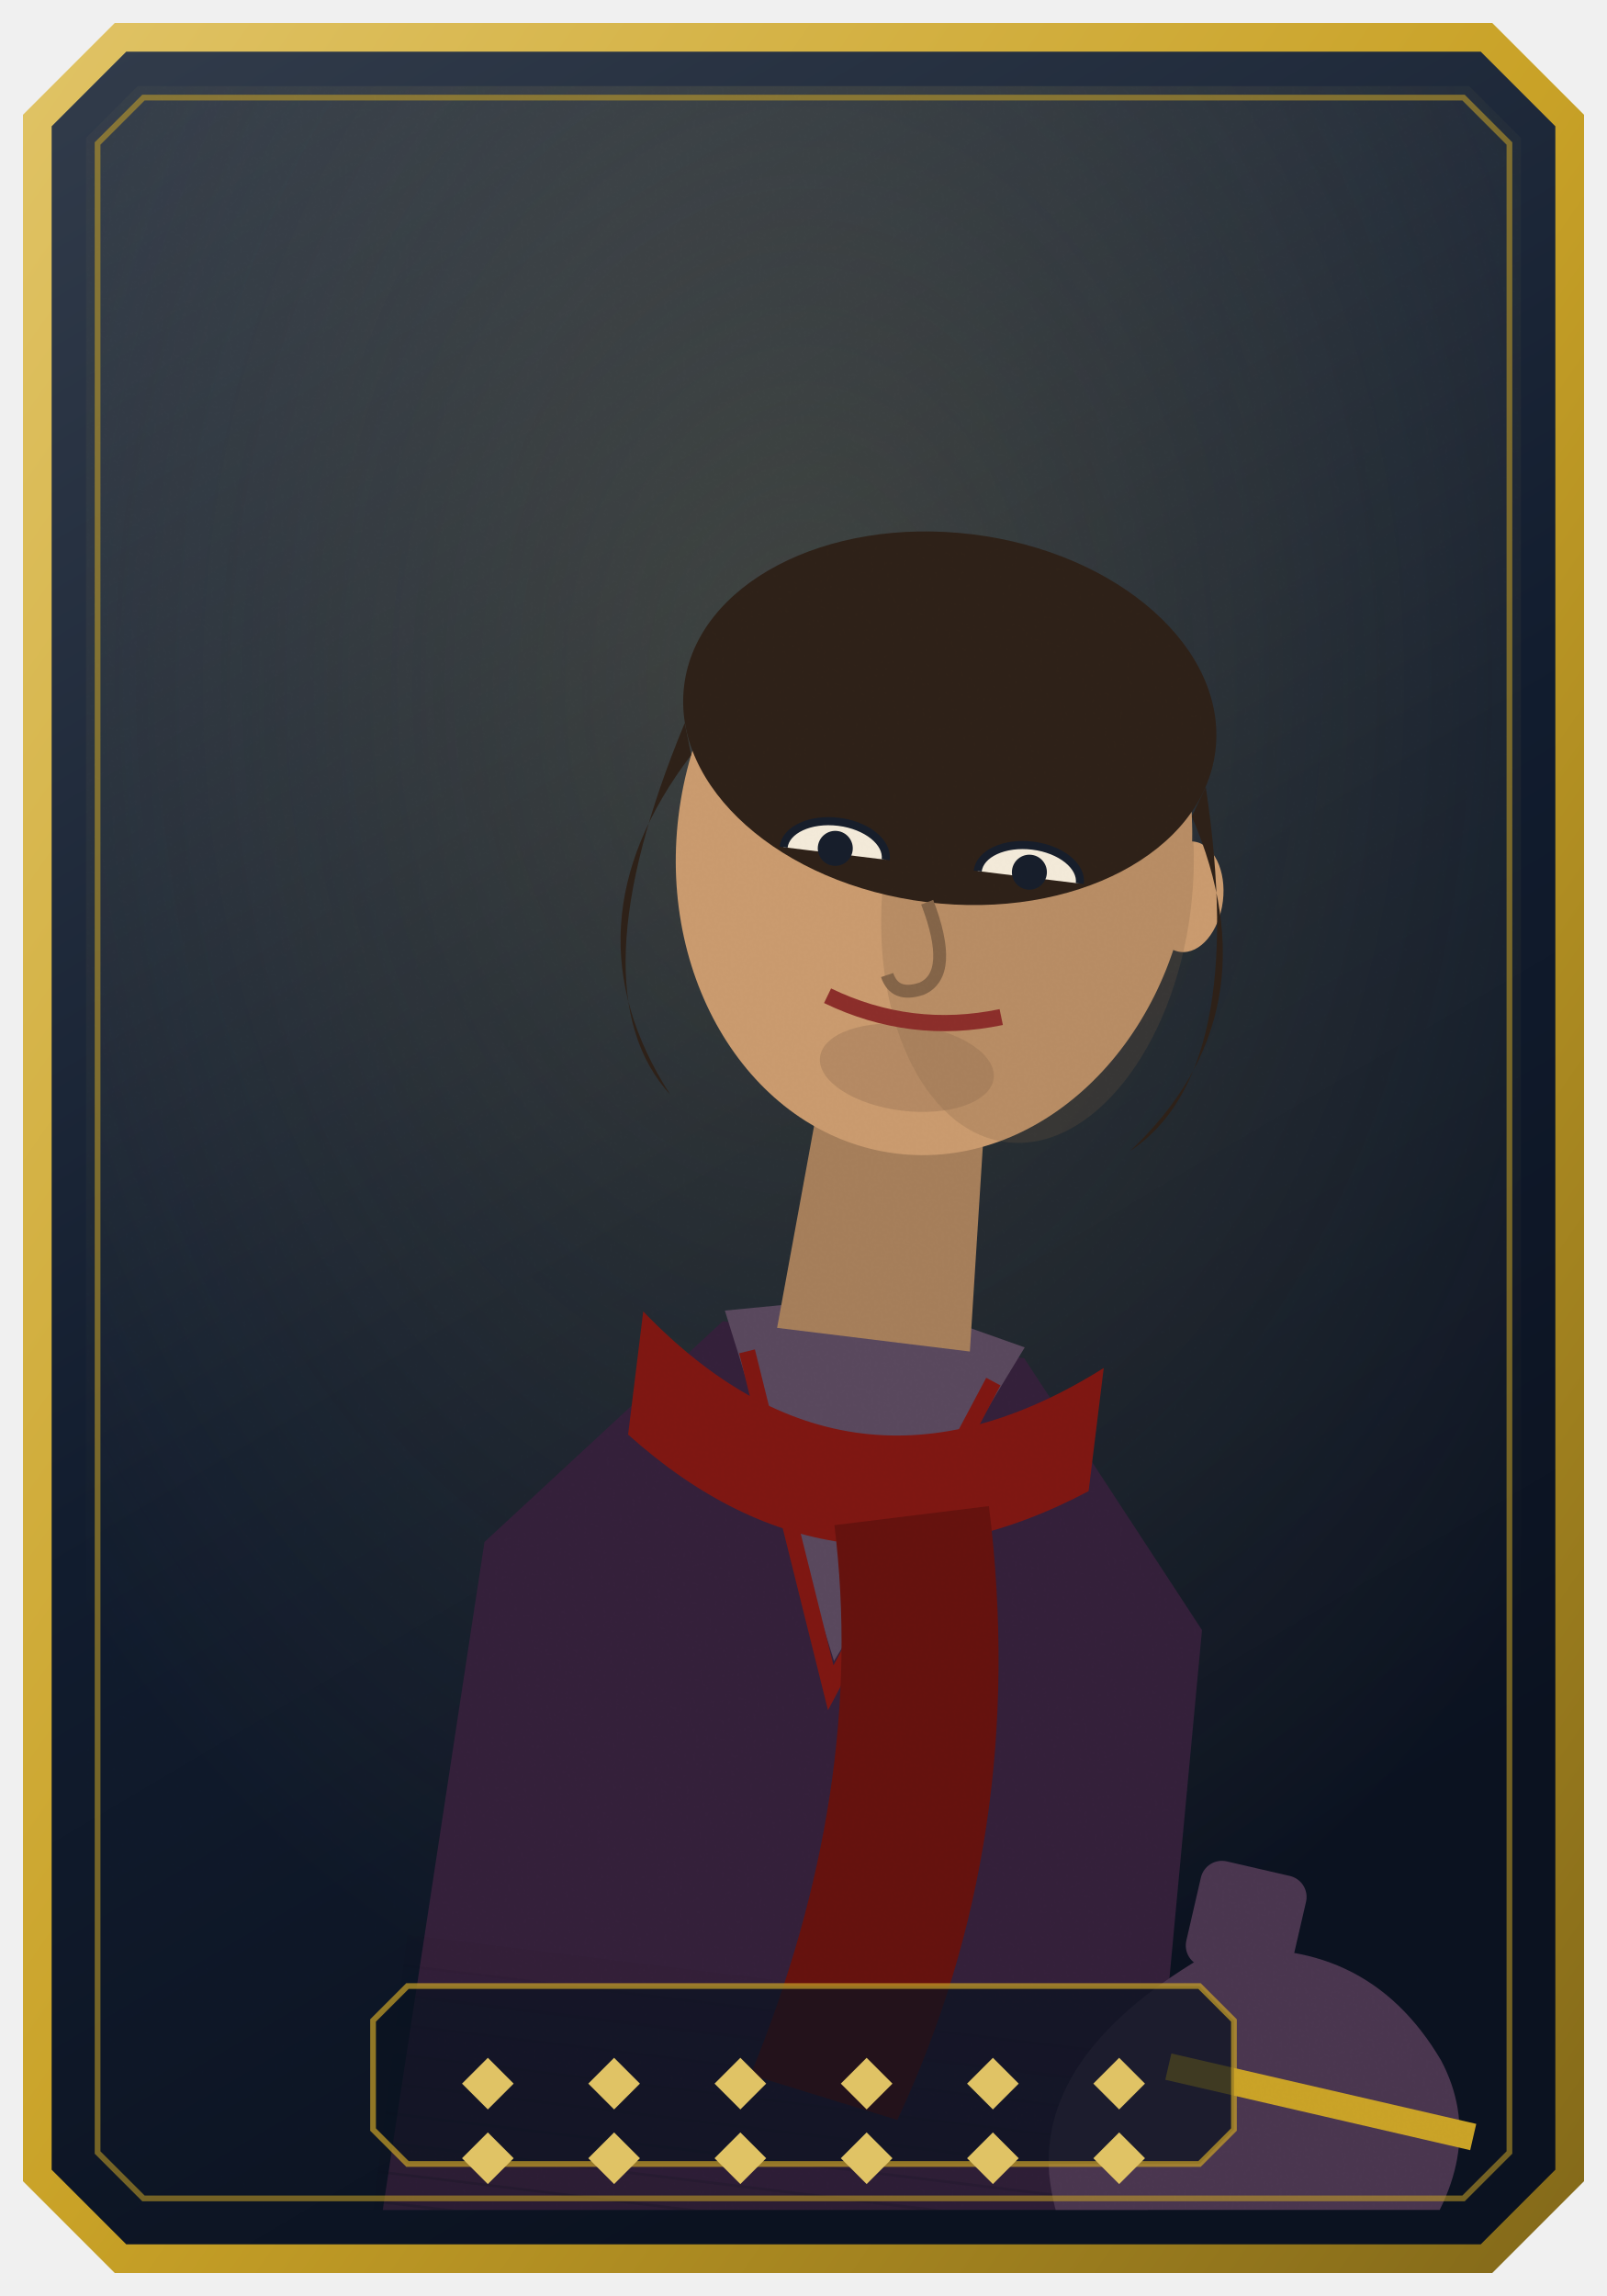
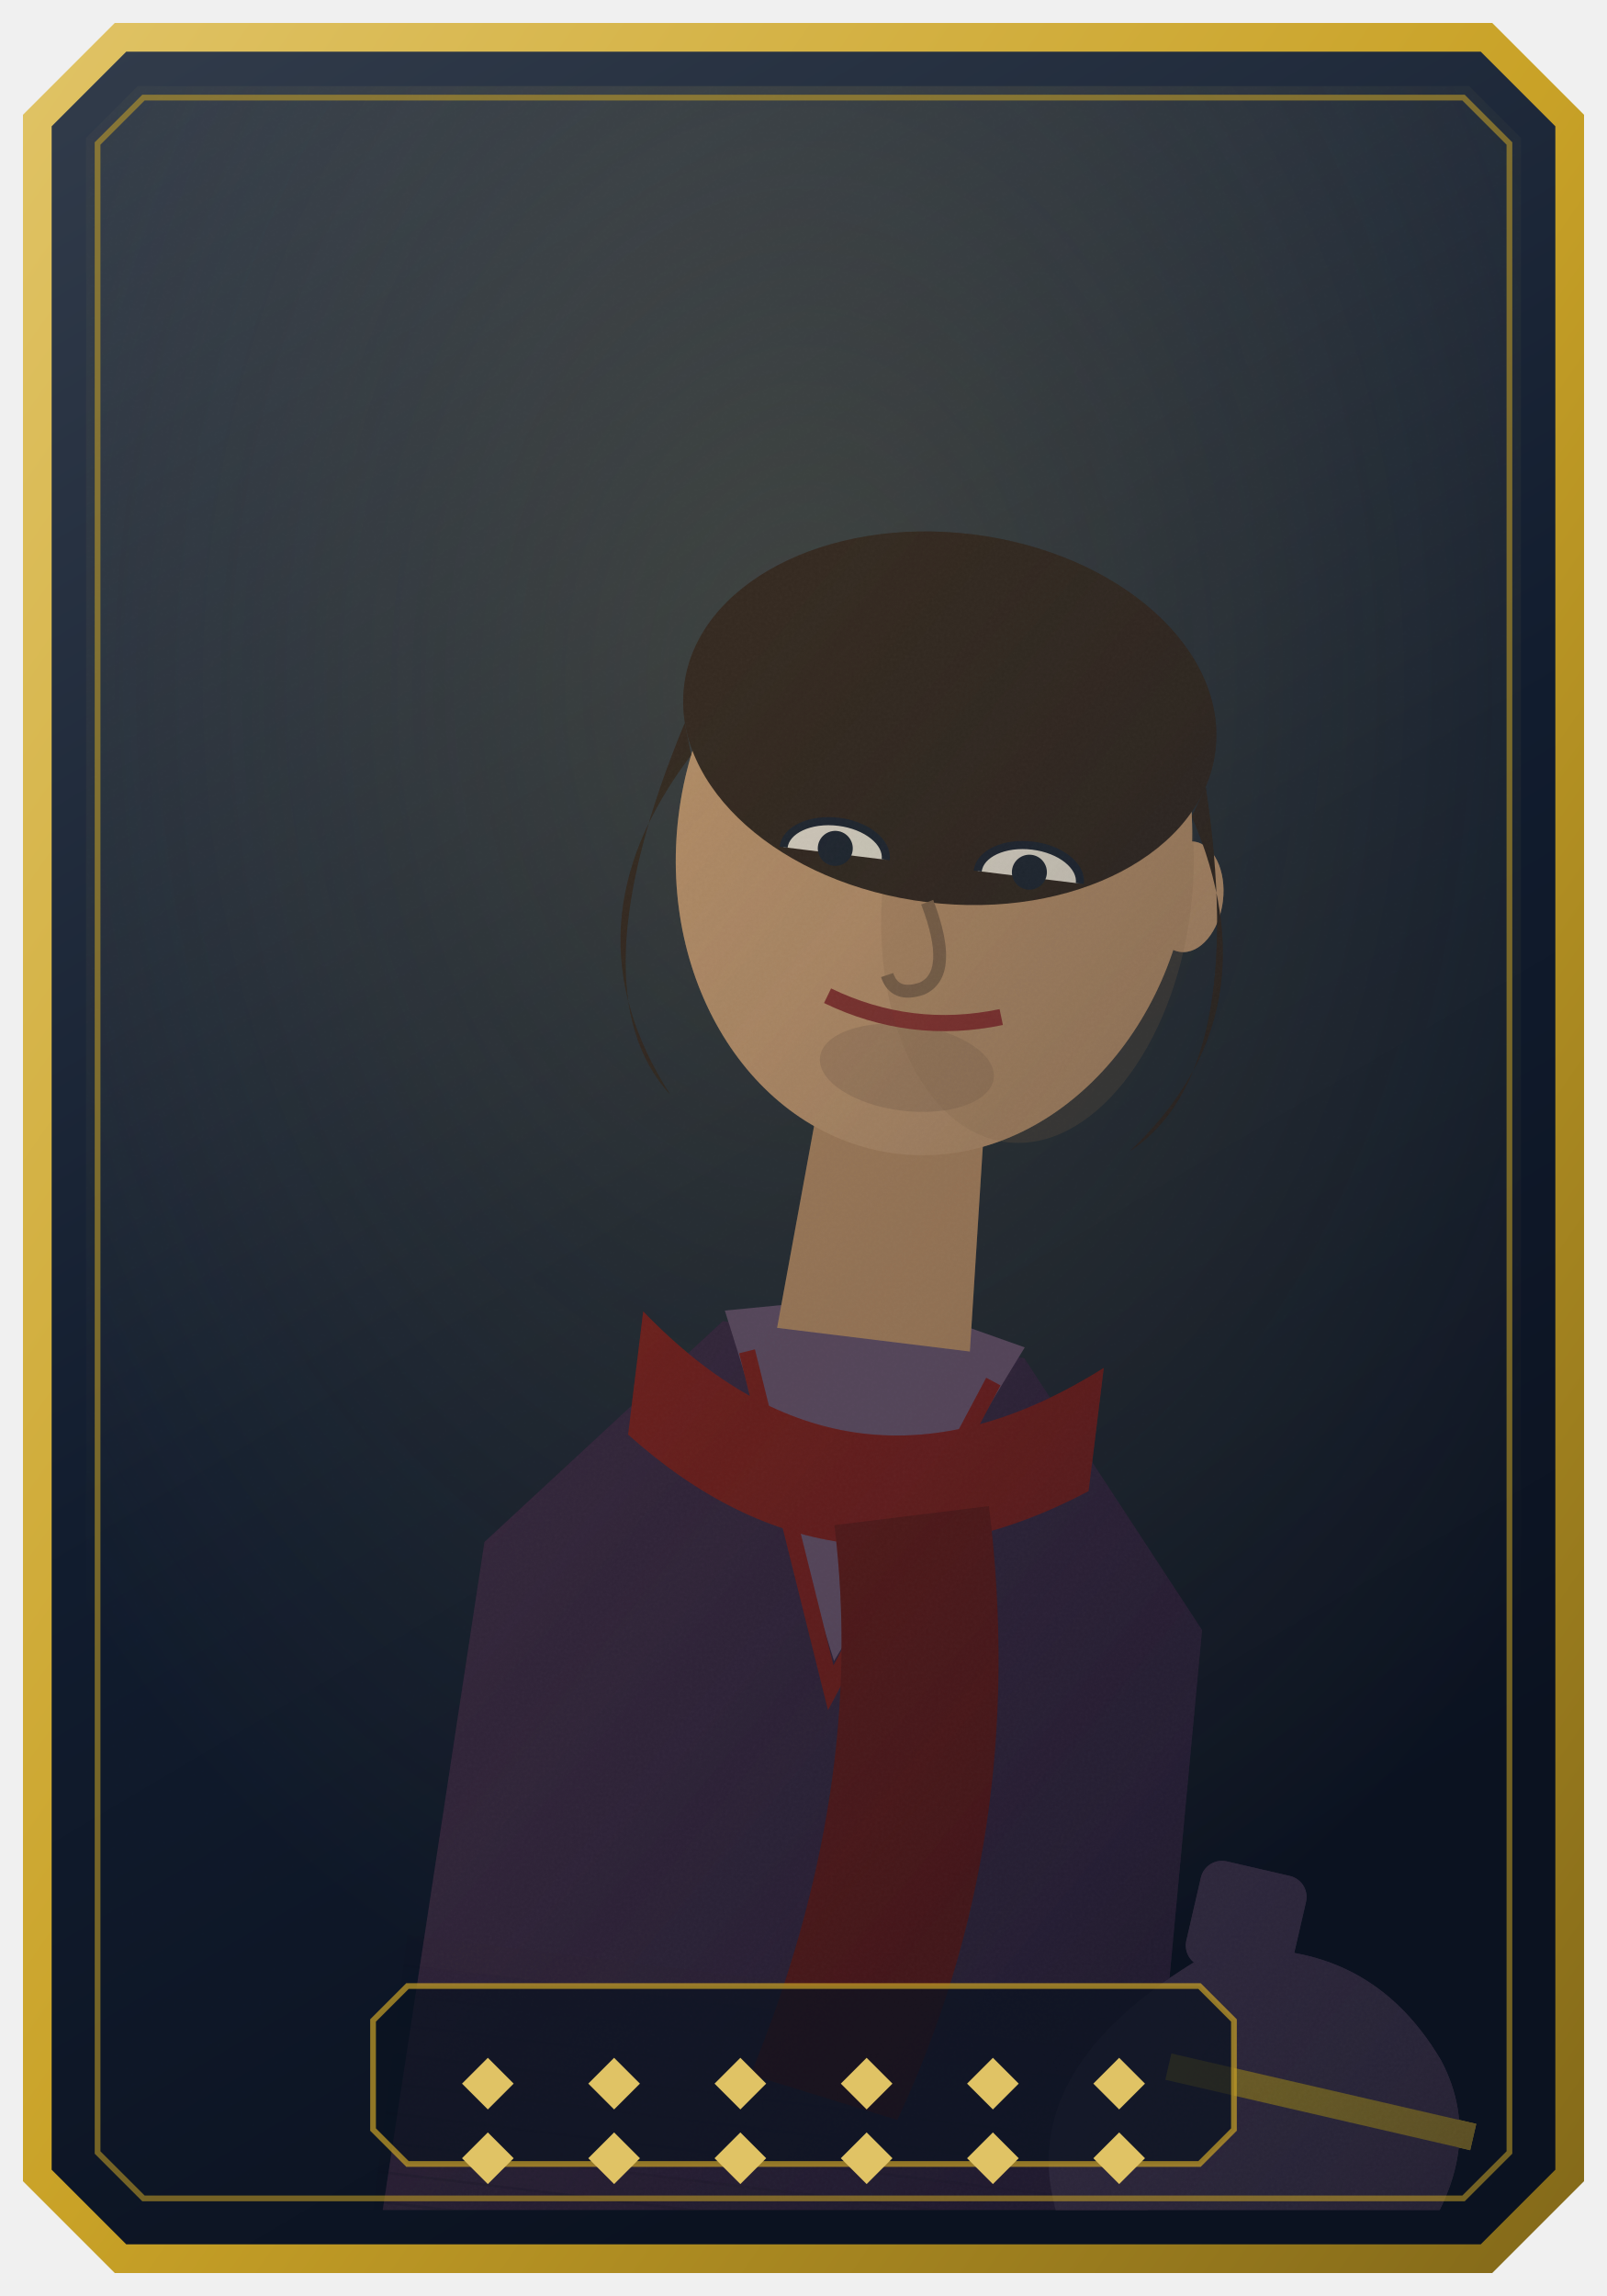
<svg xmlns="http://www.w3.org/2000/svg" width="560" height="800" viewBox="0 0 560 800">
  <defs>
    <radialGradient id="fondo-12" cx="50%" cy="34%" r="66%">
      <stop offset="0%" stop-color="#37404f" stop-opacity="0.95" />
      <stop offset="100%" stop-color="#0B1220" stop-opacity="0.9" />
    </radialGradient>
    <linearGradient id="vetro-12" x1="0%" y1="0%" x2="0%" y2="100%">
      <stop offset="0%" stop-color="#F2E9D8" stop-opacity="0.1" />
      <stop offset="100%" stop-color="#F2E9D8" stop-opacity="0" />
    </linearGradient>
+     <linearGradient id="ombra-12" x1="15%" y1="0%" x2="100%" y2="90%">
+       <stop offset="0%" stop-color="#111C2E" stop-opacity="0" />
+       <stop offset="45%" stop-color="#111C2E" stop-opacity="0.22" />
+       <stop offset="100%" stop-color="#0B1220" stop-opacity="0.6" />
+     </linearGradient>
+     <linearGradient id="chiave-12" x1="0%" y1="0%" x2="75%" y2="85%">
+       <stop offset="0%" stop-color="#E0C365" stop-opacity="0.3" />
+       <stop offset="40%" stop-color="#E0C365" stop-opacity="0.06" />
+       <stop offset="100%" stop-color="#E0C365" stop-opacity="0" />
+     </linearGradient>
+     <filter id="grana-12" x="0%" y="0%" width="100%" height="100%">
+       <feTurbulence type="fractalNoise" baseFrequency="0.9" numOctaves="4" seed="0.9" result="rumore" />
+       <feColorMatrix type="saturate" values="0" in="rumore" result="grigio" />
+       <feComponentTransfer in="grigio" result="contrasto">
+         <feFuncA type="linear" slope="0.55" intercept="0" />
+       </feComponentTransfer>
+     </filter>
    <linearGradient id="carta-12" x1="0%" y1="0%" x2="40%" y2="100%">
      <stop offset="0%" stop-color="#323c4b" />
      <stop offset="60%" stop-color="#111C2E" />
      <stop offset="100%" stop-color="#0B1220" />
    </linearGradient>
    <linearGradient id="ottone-12" x1="0%" y1="0%" x2="100%" y2="100%">
      <stop offset="0%" stop-color="#E0C365" />
      <stop offset="50%" stop-color="#C9A227" />
      <stop offset="100%" stop-color="#836919" />
    </linearGradient>
    <radialGradient id="luce-12" cx="50%" cy="30%" r="60%">
      <stop offset="0%" stop-color="#E0C365" stop-opacity="0.18" />
      <stop offset="100%" stop-color="#E0C365" stop-opacity="0" />
    </radialGradient>
    <filter id="grana-12" x="0%" y="0%" width="100%" height="100%">
      <feTurbulence type="fractalNoise" baseFrequency="0.9" numOctaves="4" seed="23" result="rumore" />
      <feColorMatrix type="saturate" values="0" in="rumore" result="grigio" />
      <feComponentTransfer in="grigio" result="contrasto">
        <feFuncA type="linear" slope="0.55" intercept="0" />
      </feComponentTransfer>
    </filter>
    <clipPath id="ritaglio-12">
      <path d="M 48 30 L 512 30 L 530 48 L 530 752 L 512 770 L 48 770 L 30 752 L 30 48 Z" />
    </clipPath>
  </defs>
  <path d="M 40 8 L 520 8 L 552 40 L 552 760 L 520 792 L 40 792 L 8 760 L 8 40 Z" fill="url(#ottone-12)" />
  <path d="M 44 18 L 516 18 L 542 44 L 542 756 L 516 782 L 44 782 L 18 756 L 18 44 Z" fill="url(#carta-12)" />
  <g clip-path="url(#ritaglio-12)">
    <rect x="0" y="0" width="560" height="800" fill="url(#luce-12)" />
    <g transform="translate(-20 60) scale(0.94)">
      <g transform="rotate(7 300 800)">
        <g id="busto">
          <path d="M 243.72 430 L 356.28 430 L 434 522 L 442.04 800 L 157.96 800 L 166 522 Z" fill="#34203a" />
          <path d="M 244 426 L 300 550 L 356 426 L 320 418 L 280 418 Z" fill="#59485d" />
          <path d="M 254 440 L 300 560 L 346 440" fill="none" stroke="#7E1712" stroke-width="6" />
          <rect x="155.28" y="670" width="289.44" height="12" fill="rgba(11,18,32,0.03)" />
          <rect x="155.28" y="681" width="289.44" height="12" fill="rgba(11,18,32,0.052)" />
          <rect x="155.28" y="692" width="289.44" height="12" fill="rgba(11,18,32,0.074)" />
          <rect x="155.28" y="703" width="289.44" height="12" fill="rgba(11,18,32,0.096)" />
          <rect x="155.28" y="714" width="289.44" height="12" fill="rgba(11,18,32,0.118)" />
          <rect x="155.28" y="725" width="289.44" height="12" fill="rgba(11,18,32,0.14)" />
          <rect x="155.28" y="736" width="289.44" height="12" fill="rgba(11,18,32,0.162)" />
          <rect x="155.28" y="747" width="289.44" height="12" fill="rgba(11,18,32,0.184)" />
          <rect x="155.28" y="758" width="289.44" height="12" fill="rgba(11,18,32,0.206)" />
          <rect x="155.28" y="769" width="289.44" height="12" fill="rgba(11,18,32,0.228)" />
          <rect x="155.28" y="780" width="289.44" height="12" fill="rgba(11,18,32,0.25)" />
          <rect x="155.28" y="791" width="289.44" height="12" fill="rgba(11,18,32,0.272)" />
        </g>
        <g id="testa">
          <path d="M 270 328.426 L 330 328.426 L 336 430 L 264 430 Z" fill="#a57e5a" />
          <ellipse cx="300" cy="246" rx="95.4" ry="114.48" fill="#C99A6E" />
          <ellipse cx="395.4" cy="252.869" rx="13.356" ry="20.606" fill="#C99A6E" />
          <ellipse cx="340.068" cy="257.448" rx="57.24" ry="93.874" fill="rgba(121,92,66,0.22)" />
        </g>
        <g id="capelli">
          <ellipse cx="300" cy="197.918" rx="99.216" ry="68.688" fill="#2E2118" />
          <path d="M 202.692 211.656 q -28.62 103.032 11.448 137.376 q -47.7 -57.24 -7.632 -125.928 Z" fill="#2E2118" />
          <path d="M 397.308 211.656 q 28.62 103.032 -11.448 137.376 q 47.7 -57.24 7.632 -125.928 Z" fill="#2E2118" />
        </g>
        <g id="volto">
          <path d="M 300 266.606 q 13.356 25.186 1.908 32.054 q -9.54 4.579 -13.356 -3.434" fill="none" stroke="#836448" stroke-width="4.77" stroke-linecap="butt" />
          <ellipse cx="300" cy="328.426" rx="32.436" ry="16.027" fill="rgba(141,108,77,0.35)" />
          <path d="M 236.854 220.304 A 28.62 14.882 0 0 1 290.642 220.304" fill="none" stroke="#2E2118" stroke-width="6.36" stroke-linecap="butt" transform="rotate(0 263.748 225.394)" />
          <path d="M 309.358 220.304 A 28.62 14.882 0 0 1 363.146 220.304" fill="none" stroke="#2E2118" stroke-width="6.36" stroke-linecap="butt" transform="rotate(0 336.252 225.394)" />
          <g>
            <path d="M 244.668 252.869 A 19.08 11.83 0 0 1 282.828 252.869" fill="#F2E9D8" stroke="#171e2b" stroke-width="3" />
            <circle cx="263.748" cy="250.961" r="6.487" fill="#171e2b" />
          </g>
          <g>
            <path d="M 317.172 252.869 A 19.08 11.83 0 0 1 355.332 252.869" fill="#F2E9D8" stroke="#171e2b" stroke-width="3" />
            <circle cx="336.252" cy="250.961" r="6.487" fill="#171e2b" />
          </g>
          <path d="M 267.564 305.53 q 32.436 11.028 64.872 0" fill="none" stroke="#8b2e2a" stroke-width="6" stroke-linecap="butt" />
        </g>
        <g id="accessorio">
          <path d="M 214 430 q 86 70 172 0 l 0 46 q -86 60 -172 0 Z" fill="#7E1712" />
          <path d="M 350 486 q 30 120 -6 230 l -56 -10 q 30 -110 6 -206 Z" fill="#65120e" />
          <g transform="translate(452 640) rotate(6)">
            <path d="M 0 0 q 54 -20 92 20 q 26 30 4 76 q -22 44 -70 44 q -50 0 -66 -46 q -14 -44 40 -94 Z" fill="#4a364f" />
            <rect x="-10" y="-34" width="40" height="40" rx="8" fill="#4a364f" />
            <rect x="-6" y="40" width="116" height="10" fill="#C9A227" />
          </g>
        </g>
        <g id="maschera-ballo" display="none">
          <path d="M 202.692 248.29 q 28.62 -48.082 97.308 -48.082 q 68.688 0 97.308 48.082 q -22.896 57.24 -97.308 57.24 q -74.412 0 -97.308 -57.24 Z" fill="#7E1712" />
          <ellipse cx="263.748" cy="250.579" rx="22.896" ry="17.172" fill="#101724" />
          <ellipse cx="336.252" cy="250.579" rx="22.896" ry="17.172" fill="#101724" />
          <path d="M 202.692 248.29 q 28.62 -48.082 97.308 -48.082 q 68.688 0 97.308 48.082" fill="none" stroke="#C9A227" stroke-width="5" />
          <path d="M 202.692 250.579 l -47.7 18.317 M 397.308 250.579 l 47.7 18.317" stroke="#C9A227" stroke-width="3" fill="none" />
        </g>
      </g>
+       <mask id="sagoma-12" maskUnits="userSpaceOnUse">
+         <rect x="0" y="0" width="600" height="800" fill="#000000" />
+         <g transform="rotate(7 300 800)">
+           <g id="busto">
+             <path d="M 243.72 430 L 356.28 430 L 434 522 L 442.04 800 L 157.96 800 L 166 522 Z" fill="#ffffff" />
+             <path d="M 244 426 L 300 550 L 356 426 L 320 418 L 280 418 Z" fill="#59485d" />
+             <path d="M 254 440 L 300 560 L 346 440" fill="none" stroke="#ffffff" stroke-width="6" />
+             <rect x="155.28" y="670" width="289.44" height="12" fill="rgba(11,18,32,0.03)" />
+             <rect x="155.28" y="681" width="289.44" height="12" fill="rgba(11,18,32,0.052)" />
+             <rect x="155.28" y="692" width="289.44" height="12" fill="rgba(11,18,32,0.074)" />
+             <rect x="155.28" y="703" width="289.44" height="12" fill="rgba(11,18,32,0.096)" />
+             <rect x="155.28" y="714" width="289.44" height="12" fill="rgba(11,18,32,0.118)" />
+             <rect x="155.28" y="725" width="289.44" height="12" fill="rgba(11,18,32,0.14)" />
+             <rect x="155.28" y="736" width="289.44" height="12" fill="rgba(11,18,32,0.162)" />
+             <rect x="155.28" y="747" width="289.44" height="12" fill="rgba(11,18,32,0.184)" />
+             <rect x="155.28" y="758" width="289.44" height="12" fill="rgba(11,18,32,0.206)" />
+             <rect x="155.28" y="769" width="289.44" height="12" fill="rgba(11,18,32,0.228)" />
+             <rect x="155.28" y="780" width="289.44" height="12" fill="rgba(11,18,32,0.25)" />
+             <rect x="155.28" y="791" width="289.44" height="12" fill="rgba(11,18,32,0.272)" />
+           </g>
+           <g id="testa">
+             <path d="M 270 328.426 L 330 328.426 L 336 430 L 264 430 Z" fill="#a57e5a" />
+             <ellipse cx="300" cy="246" rx="95.4" ry="114.48" fill="#ffffff" />
+             <ellipse cx="395.4" cy="252.869" rx="13.356" ry="20.606" fill="#ffffff" />
+             <ellipse cx="340.068" cy="257.448" rx="57.24" ry="93.874" fill="rgba(121,92,66,0.22)" />
+           </g>
+           <g id="capelli">
+             <ellipse cx="300" cy="197.918" rx="99.216" ry="68.688" fill="#ffffff" />
+             <path d="M 202.692 211.656 q -28.62 103.032 11.448 137.376 q -47.7 -57.24 -7.632 -125.928 Z" fill="#ffffff" />
+             <path d="M 397.308 211.656 q 28.62 103.032 -11.448 137.376 q 47.7 -57.24 7.632 -125.928 Z" fill="#ffffff" />
+           </g>
+           <g id="accessorio">
+             <path d="M 214 430 q 86 70 172 0 l 0 46 q -86 60 -172 0 Z" fill="#ffffff" />
+             <path d="M 350 486 q 30 120 -6 230 l -56 -10 q 30 -110 6 -206 Z" fill="#ffffff" />
+             <g transform="translate(452 640) rotate(6)">
+               <path d="M 0 0 q 54 -20 92 20 q 26 30 4 76 q -22 44 -70 44 q -50 0 -66 -46 q -14 -44 40 -94 Z" fill="#ffffff" />
+               <rect x="-10" y="-34" width="40" height="40" rx="8" fill="#ffffff" />
+               <rect x="-6" y="40" width="116" height="10" fill="#ffffff" />
+             </g>
+           </g>
+         </g>
+       </mask>
+       <g mask="url(#sagoma-12)">
+         <rect x="0" y="0" width="600" height="800" fill="url(#ombra-12)" />
+         <rect x="0" y="0" width="600" height="800" fill="url(#chiave-12)" />
+         <rect x="0" y="0" width="600" height="800" fill="#F2E9D8" opacity="0.05" filter="url(#grana-12)" />
+       </g>
    </g>
    <rect x="0" y="0" width="560" height="800" filter="url(#grana-12)" opacity="0.07" style="mix-blend-mode:soft-light" />
  </g>
  <path d="M 50 34 L 510 34 L 526 50 L 526 750 L 510 766 L 50 766 L 34 750 L 34 50 Z" fill="none" stroke="rgba(201,162,39,0.55)" stroke-width="2" />
  <path d="M 142 692 L 418 692 L 430 704 L 430 742 L 418 754 L 142 754 L 130 742 L 130 704 Z" fill="rgba(11,18,32,0.72)" />
  <path d="M 142 692 L 418 692 L 430 704 L 430 742 L 418 754 L 142 754 L 130 742 L 130 704 Z" fill="none" stroke="rgba(201,162,39,0.7)" stroke-width="2" />
  <g>
    <path d="M 170 717 L 179 726 L 170 735 L 161 726 Z" fill="#E0C365" />
    <path d="M 214 717 L 223 726 L 214 735 L 205 726 Z" fill="#E0C365" />
    <path d="M 258 717 L 267 726 L 258 735 L 249 726 Z" fill="#E0C365" />
    <path d="M 302 717 L 311 726 L 302 735 L 293 726 Z" fill="#E0C365" />
    <path d="M 346 717 L 355 726 L 346 735 L 337 726 Z" fill="#E0C365" />
    <path d="M 390 717 L 399 726 L 390 735 L 381 726 Z" fill="#E0C365" />
    <path d="M 170 743 L 179 752 L 170 761 L 161 752 Z" fill="#E0C365" />
    <path d="M 214 743 L 223 752 L 214 761 L 205 752 Z" fill="#E0C365" />
    <path d="M 258 743 L 267 752 L 258 761 L 249 752 Z" fill="#E0C365" />
    <path d="M 302 743 L 311 752 L 302 761 L 293 752 Z" fill="#E0C365" />
    <path d="M 346 743 L 355 752 L 346 761 L 337 752 Z" fill="#E0C365" />
    <path d="M 390 743 L 399 752 L 390 761 L 381 752 Z" fill="#E0C365" />
  </g>
</svg>
